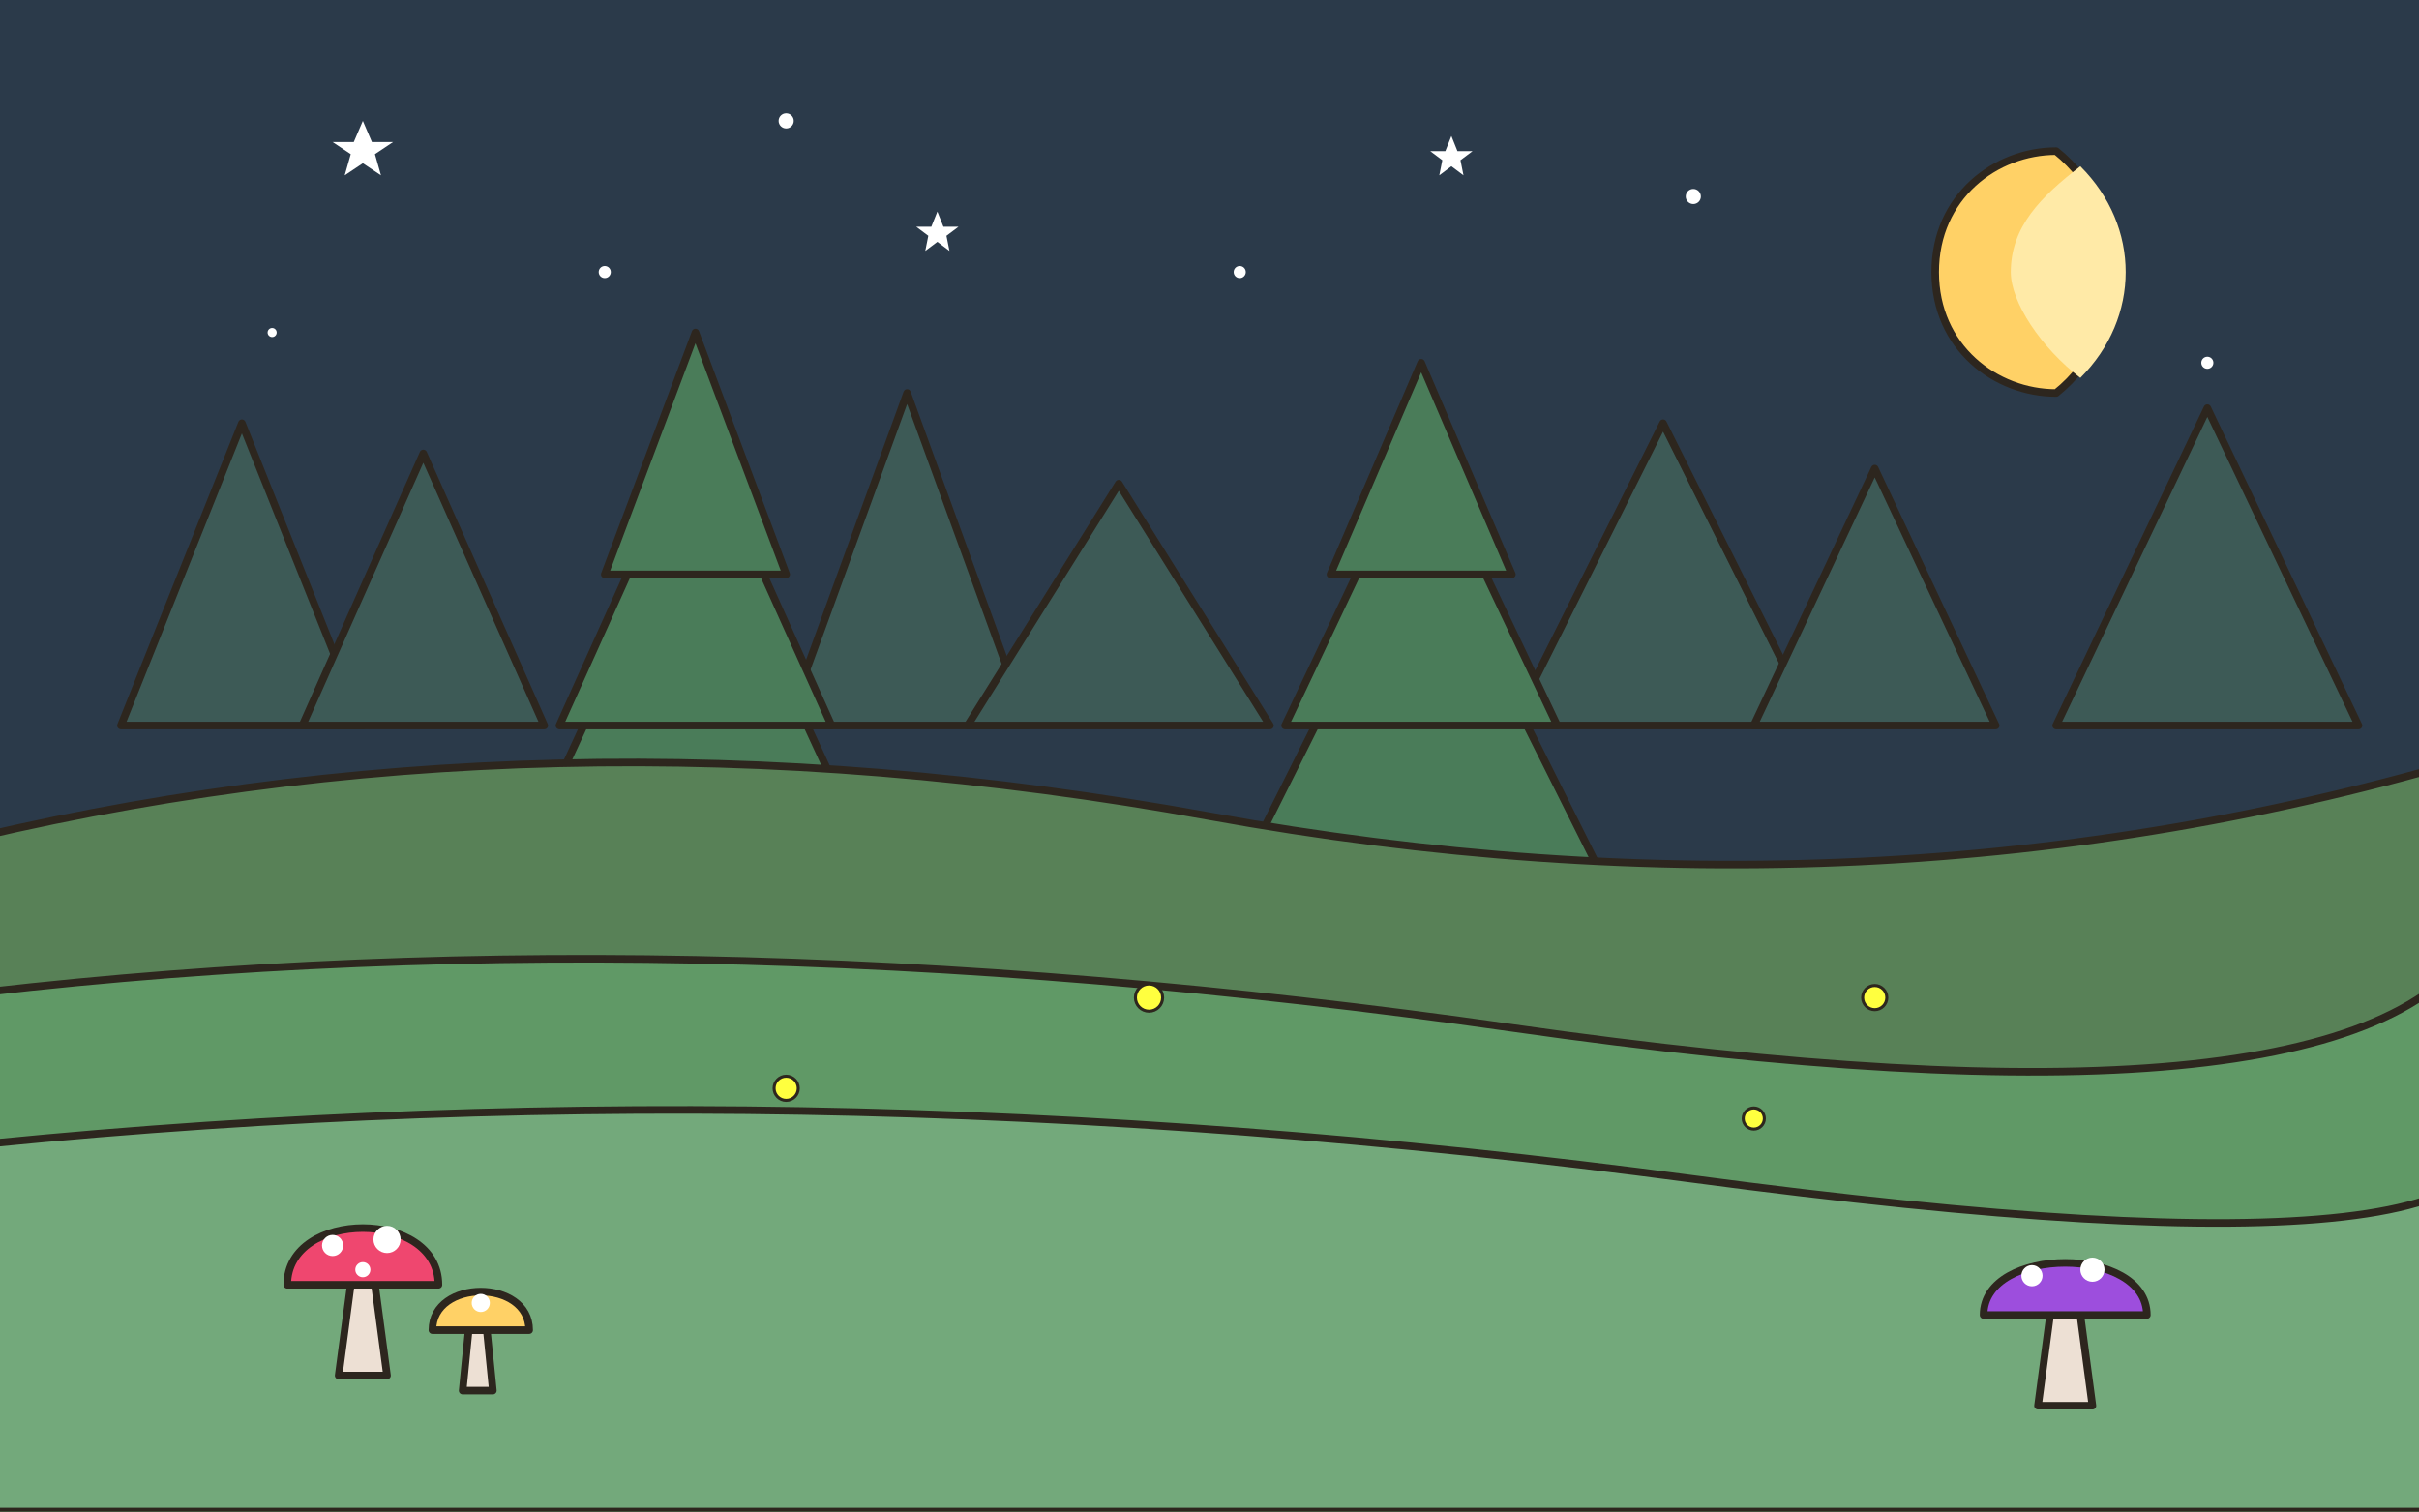
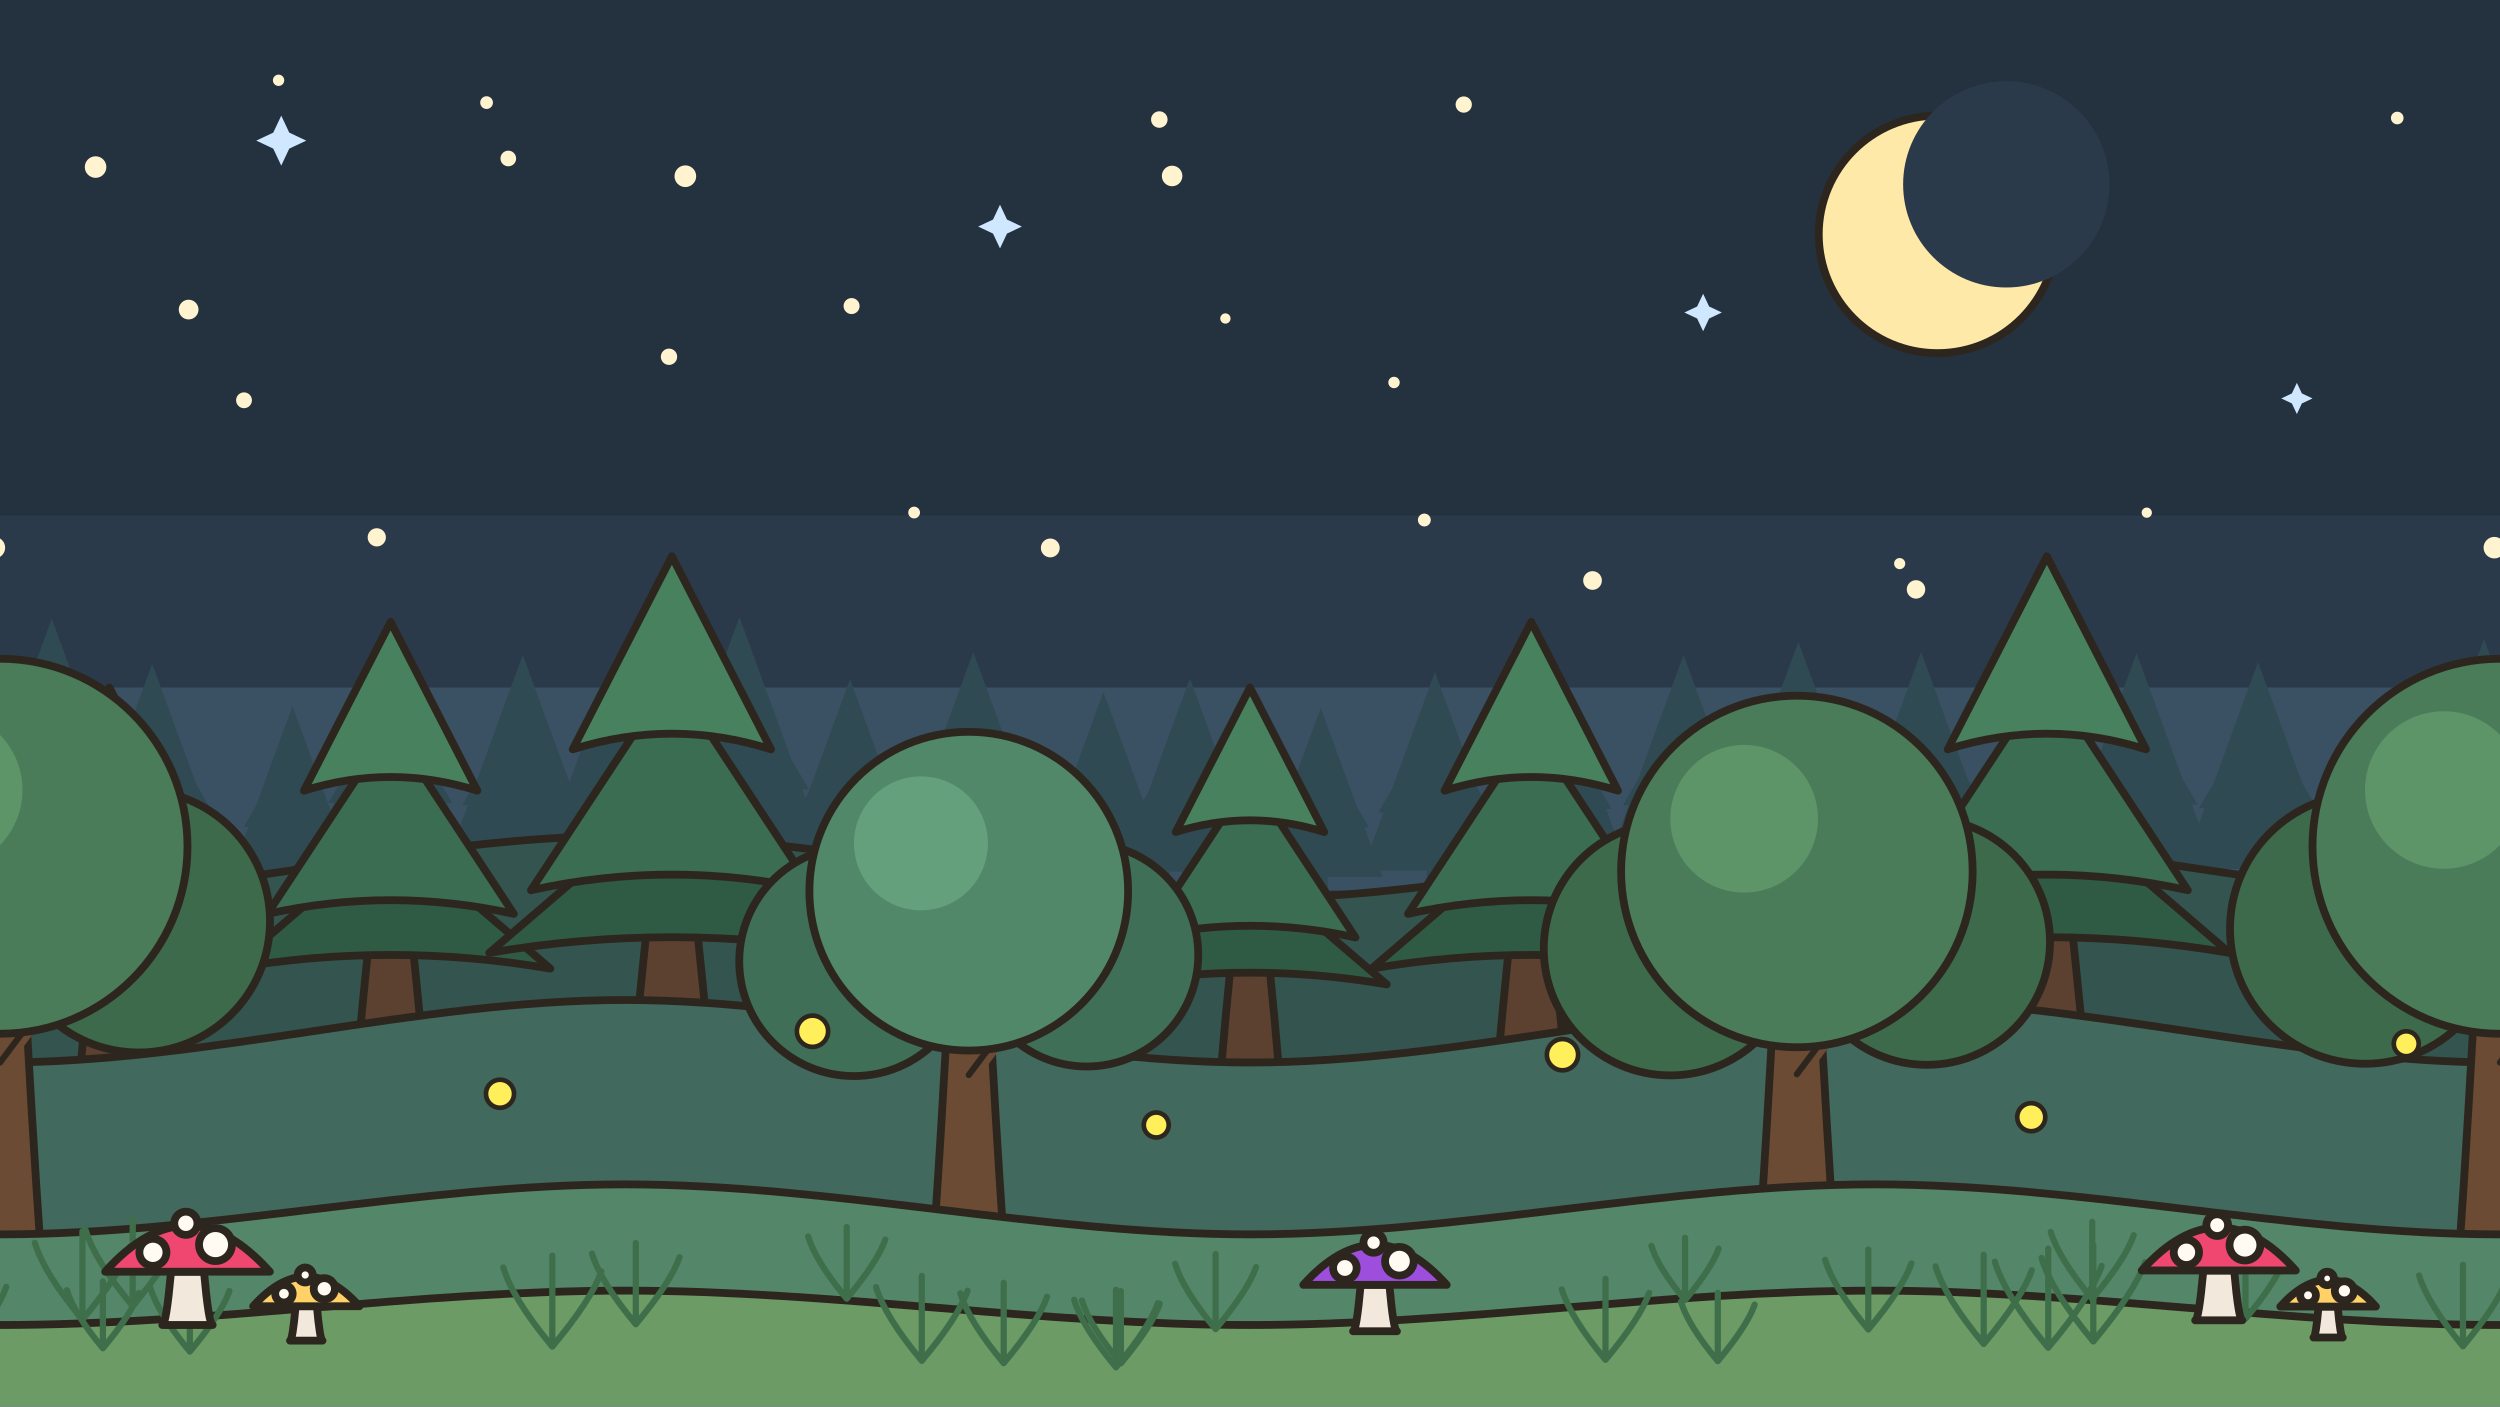
- <svg xmlns="http://www.w3.org/2000/svg" viewBox="0 0 800 500" preserveAspectRatio="xMidYMid slice" data-asset-id="bg_forest">
-   <g id="background" stroke="#2d261e" stroke-width="2.5" stroke-linecap="round" stroke-linejoin="round">
-     <rect width="800" height="340" fill="#2b3a4a" stroke="none" />
-     <g transform="translate(640, 50)">
-       <path d="M40 0 C65 20 65 60 40 80 C20 80 0 65 0 40 C0 15 20 0 40 0 Z" fill="#ffd166" />
-       <path d="M48 5 C68 25 68 55 48 75 C35 65 25 50 25 40 C25 25 35 15 48 5 Z" fill="#ffeaa7" stroke="none" />
-     </g>
-     <g fill="#ffffff" stroke="none">
-       <polygon points="120,40 123,47 130,47 124,51 126,58 120,54 114,58 116,51 110,47 117,47" />
-       <polygon points="310,70 312,75 317,75 313,78 314,83 310,80 306,83 307,78 303,75 308,75" />
-       <polygon points="480,45 482,50 487,50 483,53 484,58 480,55 476,58 477,53 473,50 478,50" />
-       <circle cx="200" cy="90" r="2" />
-       <circle cx="260" cy="40" r="2.5" />
-       <circle cx="410" cy="90" r="2" />
-       <circle cx="560" cy="65" r="2.5" />
-       <circle cx="730" cy="120" r="2" />
-       <circle cx="90" cy="110" r="1.5" />
-     </g>
-     <g fill="#3d5a56">
-       <polygon points="40,240 80,140 120,240" />
-       <polygon points="100,240 140,150 180,240" />
-       <polygon points="260,240 300,130 340,240" />
-       <polygon points="320,240 370,160 420,240" />
-       <polygon points="500,240 550,140 600,240" />
-       <polygon points="580,240 620,155 660,240" />
-       <polygon points="680,240 730,135 780,240" />
-     </g>
-     <g fill="#4a7c59">
-       <polygon points="170,290 230,160 290,290" />
-       <polygon points="185,240 230,140 275,240" />
-       <polygon points="200,190 230,110 260,190" />
-       <polygon points="410,290 470,170 530,290" />
-       <polygon points="425,240 470,145 515,240" />
-       <polygon points="440,190 470,120 500,190" />
-     </g>
-     <path d="M-20 280 Q180 230 400 270 T820 250 L820 500 L-20 500 Z" fill="#588157" />
-     <path d="M-20 330 Q220 300 500 340 T820 310 L820 500 L-20 500 Z" fill="#609966" />
-     <path d="M-20 380 Q260 350 560 390 T820 360 L820 500 L-20 500 Z" fill="#73a97b" />
-     <g transform="translate(100, 390)">
-       <path d="M16 35 L12 65 L28 65 L24 35 Z" fill="#ede0d4" />
-       <path d="M-5 35 C-5 10 45 10 45 35 Z" fill="#ef476f" />
-       <circle cx="10" cy="22" r="3.5" fill="#ffffff" stroke="none" />
-       <circle cx="28" cy="20" r="4.5" fill="#ffffff" stroke="none" />
-       <circle cx="20" cy="30" r="2.5" fill="#ffffff" stroke="none" />
-     </g>
-     <g transform="translate(145, 415)">
-       <path d="M10 25 L8 45 L18 45 L16 25 Z" fill="#ede0d4" />
-       <path d="M-2 25 C-2 8 30 8 30 25 Z" fill="#ffd166" />
-       <circle cx="14" cy="16" r="3" fill="#ffffff" stroke="none" />
-     </g>
-     <g transform="translate(660, 400)">
-       <path d="M18 35 L14 65 L32 65 L28 35 Z" fill="#ede0d4" />
-       <path d="M-4 35 C-4 12 50 12 50 35 Z" fill="#9d4edd" />
-       <circle cx="12" cy="22" r="3.5" fill="#ffffff" stroke="none" />
-       <circle cx="32" cy="20" r="4" fill="#ffffff" stroke="none" />
-     </g>
-     <circle cx="260" cy="360" r="4" fill="#ffff3f" stroke="#2d261e" stroke-width="1" />
-     <circle cx="380" cy="330" r="4.5" fill="#ffff3f" stroke="#2d261e" stroke-width="1" />
-     <circle cx="580" cy="370" r="3.5" fill="#ffff3f" stroke="#2d261e" stroke-width="1" />
-     <circle cx="620" cy="330" r="4" fill="#ffff3f" stroke="#2d261e" stroke-width="1" />
+ <svg xmlns="http://www.w3.org/2000/svg" viewBox="0 0 1600 900" preserveAspectRatio="xMidYMid slice" data-asset-id="bg_forest">
+   <g id="background" stroke="#2d261e" stroke-width="5" stroke-linecap="round" stroke-linejoin="round">
+     <rect x="0" y="0" width="1600" height="900" fill="#24313f" stroke="none" />
+     <rect x="0" y="330" width="1600" height="140" fill="#2b3a4a" stroke="none" />
+     <rect x="0" y="440" width="1600" height="130" fill="#3a5063" stroke="none" />
+     <circle cx="1240" cy="150" r="76" fill="#ffe9a8" stroke="#2d261e" stroke-width="5" />
+     <circle cx="1284" cy="118" r="66" fill="#2b3a4a" stroke="none" />
+     <g stroke="none">
+       <circle cx="585.04" cy="328.03" r="3.77" fill="#fff4cf" />
+       <circle cx="892.17" cy="244.79" r="3.66" fill="#fff4cf" />
+       <circle cx="1019.22" cy="371.53" r="5.99" fill="#fff4cf" />
+       <circle cx="178.29" cy="51.39" r="3.63" fill="#fff4cf" />
+       <circle cx="545.01" cy="195.88" r="5.13" fill="#fff4cf" />
+       <circle cx="784.26" cy="203.84" r="3.29" fill="#fff4cf" />
+       <circle cx="120.72" cy="198.13" r="6.32" fill="#fff4cf" />
+       <circle cx="1226.25" cy="377.22" r="5.91" fill="#fff4cf" />
+       <circle cx="1215.79" cy="360.71" r="3.57" fill="#fff4cf" />
+       <circle cx="1373.93" cy="328.11" r="3.28" fill="#fff4cf" />
+       <circle cx="1534.24" cy="75.53" r="4.04" fill="#fff4cf" />
+       <circle cx="61.17" cy="106.92" r="6.9" fill="#fff4cf" />
+       <circle cx="750.15" cy="112.62" r="6.58" fill="#fff4cf" />
+       <circle cx="936.79" cy="66.92" r="5.21" fill="#fff4cf" />
+       <circle cx="1596.39" cy="350.51" r="6.9" fill="#fff4cf" />
+       <circle cx="-3.61" cy="350.51" r="6.9" fill="#fff4cf" />
+       <circle cx="911.58" cy="332.81" r="4.12" fill="#fff4cf" />
+       <circle cx="241.14" cy="343.9" r="5.84" fill="#fff4cf" />
+       <circle cx="311.41" cy="65.67" r="4.08" fill="#fff4cf" />
+       <circle cx="438.62" cy="112.78" r="6.94" fill="#fff4cf" />
+       <circle cx="428.16" cy="228.33" r="5.23" fill="#fff4cf" />
+       <circle cx="156.17" cy="256.18" r="5.07" fill="#fff4cf" />
+       <circle cx="741.96" cy="76.51" r="5.29" fill="#fff4cf" />
+       <circle cx="325.31" cy="101.43" r="5.01" fill="#fff4cf" />
+       <circle cx="672.18" cy="350.68" r="6.03" fill="#fff4cf" />
+     </g>
+     <g stroke="none">
+       <path d="M180 74L185.12 84.88L196 90L185.12 95.12L180 106L174.88 95.12L164 90L174.88 84.88Z" fill="#cfe8ff" />
+       <path d="M640 131L644.48 140.52L654 145L644.48 149.48L640 159L635.52 149.48L626 145L635.52 140.52Z" fill="#cfe8ff" />
+       <path d="M1090 188L1093.84 196.16L1102 200L1093.84 203.84L1090 212L1086.16 203.84L1078 200L1086.16 196.16Z" fill="#cfe8ff" />
+       <path d="M1470 245L1473.2 251.8L1480 255L1473.2 258.2L1470 265L1466.8 258.2L1460 255L1466.8 251.8Z" fill="#cfe8ff" />
+     </g>
+     <g stroke="none">
+       <path d="M-45.66 585L-43.26 549.78L-33.65 549.78L-31.25 585Z" fill="#2f4a52" />
+       <path d="M-38.45 424.93L9.57 556.19L-86.47 556.19Z" fill="#2f4a52" />
+       <path d="M-38.45 453.74L-1 517.77L-75.91 517.77Z" fill="#2f4a52" />
+       <path d="M24.63 585L27.47 543.4L38.81 543.4L41.65 585Z" fill="#2f4a52" />
+       <path d="M33.14 395.91L89.87 550.96L-23.59 550.96Z" fill="#2f4a52" />
+       <path d="M33.14 429.95L77.39 505.58L-11.11 505.58Z" fill="#2f4a52" />
+       <path d="M90.19 585L92.59 549.78L102.2 549.78L104.6 585Z" fill="#2f4a52" />
+       <path d="M97.4 424.91L145.42 556.18L49.37 556.18Z" fill="#2f4a52" />
+       <path d="M97.4 453.73L134.86 517.76L59.94 517.76Z" fill="#2f4a52" />
+       <path d="M181.19 585L183.18 555.73L191.16 555.73L193.16 585Z" fill="#2f4a52" />
+       <path d="M187.17 451.96L227.08 561.05L147.26 561.05Z" fill="#2f4a52" />
+       <path d="M187.17 475.91L218.3 529.12L156.04 529.12Z" fill="#2f4a52" />
+       <path d="M242.15 585L244.69 547.74L254.85 547.74L257.39 585Z" fill="#2f4a52" />
+       <path d="M249.77 415.66L300.57 554.52L198.97 554.52Z" fill="#2f4a52" />
+       <path d="M249.77 446.14L289.4 513.88L210.14 513.88Z" fill="#2f4a52" />
+       <path d="M327.11 585L329.6 548.51L339.55 548.51L342.04 585Z" fill="#2f4a52" />
+       <path d="M334.57 419.13L384.33 555.14L284.81 555.14Z" fill="#2f4a52" />
+       <path d="M334.57 448.98L373.39 515.33L295.76 515.33Z" fill="#2f4a52" />
+       <path d="M384.94 585L387.34 549.8L396.94 549.8L399.34 585Z" fill="#2f4a52" />
+       <path d="M392.14 424.99L440.14 556.2L344.13 556.2Z" fill="#2f4a52" />
+       <path d="M392.14 453.79L429.58 517.79L354.69 517.79Z" fill="#2f4a52" />
+       <path d="M464.68 585L467.53 543.21L478.93 543.21L481.78 585Z" fill="#2f4a52" />
+       <path d="M473.23 395.02L530.23 550.8L416.24 550.8Z" fill="#2f4a52" />
+       <path d="M473.23 429.22L517.69 505.21L428.78 505.21Z" fill="#2f4a52" />
+       <path d="M537.24 585L539.49 551.94L548.51 551.94L550.76 585Z" fill="#2f4a52" />
+       <path d="M544 434.74L589.08 557.95L498.92 557.95Z" fill="#2f4a52" />
+       <path d="M544 461.79L579.16 521.89L508.84 521.89Z" fill="#2f4a52" />
+       <path d="M615.34 585L617.86 548.13L627.91 548.13L630.43 585Z" fill="#2f4a52" />
+       <path d="M622.88 417.4L673.16 554.83L572.6 554.83Z" fill="#2f4a52" />
+       <path d="M622.88 447.57L662.1 514.61L583.67 514.61Z" fill="#2f4a52" />
+       <path d="M699.81 585L701.94 553.74L710.46 553.74L712.59 585Z" fill="#2f4a52" />
+       <path d="M706.2 442.93L748.82 559.43L663.58 559.43Z" fill="#2f4a52" />
+       <path d="M706.2 468.5L739.44 525.33L672.95 525.33Z" fill="#2f4a52" />
+       <path d="M754.73 585L757 551.83L766.04 551.83L768.3 585Z" fill="#2f4a52" />
+       <path d="M761.52 434.22L806.75 557.86L716.29 557.86Z" fill="#2f4a52" />
+       <path d="M761.52 461.36L796.8 521.67L726.24 521.67Z" fill="#2f4a52" />
+       <path d="M839.31 585L841.29 555.97L849.21 555.97L851.19 585Z" fill="#2f4a52" />
+       <path d="M845.25 453.05L884.83 561.25L805.66 561.25Z" fill="#2f4a52" />
+       <path d="M845.25 476.8L876.12 529.58L814.37 529.58Z" fill="#2f4a52" />
+       <path d="M911.36 585L913.68 550.92L922.98 550.92L925.3 585Z" fill="#2f4a52" />
+       <path d="M918.33 430.09L964.8 557.12L871.86 557.12Z" fill="#2f4a52" />
+       <path d="M918.33 457.97L954.58 519.94L882.08 519.94Z" fill="#2f4a52" />
+       <path d="M986.62 585L989.03 549.7L998.65 549.7L1001.06 585Z" fill="#2f4a52" />
+       <path d="M993.84 424.56L1041.97 556.12L945.71 556.12Z" fill="#2f4a52" />
+       <path d="M993.84 453.44L1031.38 517.61L956.3 517.61Z" fill="#2f4a52" />
+       <path d="M1070.02 585L1072.51 548.52L1082.46 548.52L1084.95 585Z" fill="#2f4a52" />
+       <path d="M1077.49 419.17L1127.24 555.15L1027.74 555.15Z" fill="#2f4a52" />
+       <path d="M1077.49 449.02L1116.29 515.35L1038.68 515.35Z" fill="#2f4a52" />
+       <path d="M1143.11 585L1145.73 546.66L1156.18 546.66L1158.8 585Z" fill="#2f4a52" />
+       <path d="M1150.95 410.74L1203.23 553.63L1098.68 553.63Z" fill="#2f4a52" />
+       <path d="M1150.95 442.11L1191.73 511.81L1110.18 511.81Z" fill="#2f4a52" />
+       <path d="M1221.94 585L1224.46 548.09L1234.52 548.09L1237.04 585Z" fill="#2f4a52" />
+       <path d="M1229.49 417.25L1279.81 554.8L1179.16 554.8Z" fill="#2f4a52" />
+       <path d="M1229.49 447.44L1268.74 514.54L1190.24 514.54Z" fill="#2f4a52" />
+       <path d="M1290.18 585L1292 558.2L1299.31 558.2L1301.14 585Z" fill="#2f4a52" />
+       <path d="M1295.66 463.17L1332.21 563.07L1259.11 563.07Z" fill="#2f4a52" />
+       <path d="M1295.66 485.1L1324.17 533.83L1267.15 533.83Z" fill="#2f4a52" />
+       <path d="M1359.9 585L1362.4 548.29L1372.41 548.29L1374.92 585Z" fill="#2f4a52" />
+       <path d="M1367.41 418.14L1417.46 554.97L1317.35 554.97Z" fill="#2f4a52" />
+       <path d="M1367.41 448.18L1406.45 514.92L1328.36 514.92Z" fill="#2f4a52" />
+       <path d="M1437.85 585L1440.27 549.54L1449.94 549.54L1452.36 585Z" fill="#2f4a52" />
+       <path d="M1445.1 423.8L1493.46 555.98L1396.75 555.98Z" fill="#2f4a52" />
+       <path d="M1445.1 452.82L1482.82 517.3L1407.38 517.3Z" fill="#2f4a52" />
+       <path d="M1511.79 585L1513.79 555.74L1521.77 555.74L1523.76 585Z" fill="#2f4a52" />
+       <path d="M1517.78 452L1557.68 561.06L1477.88 561.06Z" fill="#2f4a52" />
+       <path d="M1517.78 475.94L1548.9 529.14L1486.65 529.14Z" fill="#2f4a52" />
+       <path d="M1581.84 585L1584.49 546.27L1595.05 546.27L1597.69 585Z" fill="#2f4a52" />
+       <path d="M1589.77 408.95L1642.58 553.31L1536.95 553.31Z" fill="#2f4a52" />
+       <path d="M1589.77 440.64L1630.96 511.06L1548.57 511.06Z" fill="#2f4a52" />
+     </g>
+     <path d="M0 575C133.33 575 266.67 535 400 535C533.33 535 666.67 575 800 575C933.33 575 1066.67 535 1200 535C1333.33 535 1466.67 575 1600 575L1600 900L0 900Z" fill="#33544f" stroke="none" />
+     <path d="M0 575C133.33 575 266.67 535 400 535C533.33 535 666.67 575 800 575C933.33 575 1066.67 535 1200 535C1333.33 535 1466.67 575 1600 575" fill="none" stroke="#2d261e" stroke-width="5" stroke-linecap="butt" />
+     <path d="M51 690Q53.8 655.8 58 614L82 614Q86.2 655.8 89 690Z" fill="#5c4130" stroke="#2d261e" stroke-width="5" stroke-linejoin="round" />
+     <path d="M70 555L157.5 630Q70 615 -17.5 630Z" fill="#2f5b45" stroke="#2d261e" stroke-width="5" stroke-linejoin="round" />
+     <path d="M70 497.5L137.5 600Q70 585 2.5 600Z" fill="#3a6d51" stroke="#2d261e" stroke-width="5" stroke-linejoin="round" />
+     <path d="M70 440L117.5 532.5Q70 517.5 22.5 532.5Z" fill="#48815d" stroke="#2d261e" stroke-width="5" stroke-linejoin="round" />
+     <path d="M1651 690Q1653.8 655.8 1658 614L1682 614Q1686.2 655.8 1689 690Z" fill="#5c4130" stroke="#2d261e" stroke-width="5" stroke-linejoin="round" />
+     <path d="M1670 555L1757.5 630Q1670 615 1582.5 630Z" fill="#2f5b45" stroke="#2d261e" stroke-width="5" stroke-linejoin="round" />
+     <path d="M1670 497.5L1737.5 600Q1670 585 1602.5 600Z" fill="#3a6d51" stroke="#2d261e" stroke-width="5" stroke-linejoin="round" />
+     <path d="M1670 440L1717.5 532.5Q1670 517.5 1622.5 532.5Z" fill="#48815d" stroke="#2d261e" stroke-width="5" stroke-linejoin="round" />
+     <path d="M227.81 690Q231.08 651.26 235.98 603.92L264.02 603.92Q268.92 651.26 272.19 690Z" fill="#5c4130" stroke="#2d261e" stroke-width="5" stroke-linejoin="round" />
+     <path d="M250 532.32L352.2 619.92Q250 602.4 147.8 619.92Z" fill="#2f5b45" stroke="#2d261e" stroke-width="5" stroke-linejoin="round" />
+     <path d="M250 465.16L328.84 584.88Q250 567.36 171.16 584.88Z" fill="#3a6d51" stroke="#2d261e" stroke-width="5" stroke-linejoin="round" />
+     <path d="M250 398L305.48 506.04Q250 488.52 194.52 506.04Z" fill="#48815d" stroke="#2d261e" stroke-width="5" stroke-linejoin="round" />
+     <path d="M404.62 690Q408.36 646.73 413.97 593.84L446.03 593.84Q451.64 646.73 455.38 690Z" fill="#5c4130" stroke="#2d261e" stroke-width="5" stroke-linejoin="round" />
+     <path d="M430 509.64L546.9 609.84Q430 589.8 313.1 609.84Z" fill="#2f5b45" stroke="#2d261e" stroke-width="5" stroke-linejoin="round" />
+     <path d="M430 432.82L520.18 569.76Q430 549.72 339.82 569.76Z" fill="#3a6d51" stroke="#2d261e" stroke-width="5" stroke-linejoin="round" />
+     <path d="M430 356L493.46 479.58Q430 459.54 366.54 479.58Z" fill="#48815d" stroke="#2d261e" stroke-width="5" stroke-linejoin="round" />
+     <path d="M781 690Q783.8 655.8 788 614L812 614Q816.2 655.8 819 690Z" fill="#5c4130" stroke="#2d261e" stroke-width="5" stroke-linejoin="round" />
+     <path d="M800 555L887.5 630Q800 615 712.5 630Z" fill="#2f5b45" stroke="#2d261e" stroke-width="5" stroke-linejoin="round" />
+     <path d="M800 497.5L867.5 600Q800 585 732.5 600Z" fill="#3a6d51" stroke="#2d261e" stroke-width="5" stroke-linejoin="round" />
+     <path d="M800 440L847.5 532.5Q800 517.5 752.5 532.5Z" fill="#48815d" stroke="#2d261e" stroke-width="5" stroke-linejoin="round" />
+     <path d="M957.81 690Q961.08 651.26 965.98 603.92L994.02 603.92Q998.92 651.26 1002.19 690Z" fill="#5c4130" stroke="#2d261e" stroke-width="5" stroke-linejoin="round" />
+     <path d="M980 532.32L1082.2 619.92Q980 602.4 877.8 619.92Z" fill="#2f5b45" stroke="#2d261e" stroke-width="5" stroke-linejoin="round" />
+     <path d="M980 465.16L1058.84 584.88Q980 567.36 901.16 584.88Z" fill="#3a6d51" stroke="#2d261e" stroke-width="5" stroke-linejoin="round" />
+     <path d="M980 398L1035.48 506.04Q980 488.52 924.52 506.04Z" fill="#48815d" stroke="#2d261e" stroke-width="5" stroke-linejoin="round" />
+     <path d="M1284.62 690Q1288.36 646.73 1293.97 593.84L1326.03 593.84Q1331.64 646.73 1335.38 690Z" fill="#5c4130" stroke="#2d261e" stroke-width="5" stroke-linejoin="round" />
+     <path d="M1310 509.64L1426.9 609.84Q1310 589.8 1193.1 609.84Z" fill="#2f5b45" stroke="#2d261e" stroke-width="5" stroke-linejoin="round" />
+     <path d="M1310 432.82L1400.18 569.76Q1310 549.72 1219.82 569.76Z" fill="#3a6d51" stroke="#2d261e" stroke-width="5" stroke-linejoin="round" />
+     <path d="M1310 356L1373.46 479.58Q1310 459.54 1246.54 479.58Z" fill="#48815d" stroke="#2d261e" stroke-width="5" stroke-linejoin="round" />
+     <path d="M1581 690Q1583.8 655.8 1588 614L1612 614Q1616.2 655.8 1619 690Z" fill="#5c4130" stroke="#2d261e" stroke-width="5" stroke-linejoin="round" />
+     <path d="M1600 555L1687.5 630Q1600 615 1512.5 630Z" fill="#2f5b45" stroke="#2d261e" stroke-width="5" stroke-linejoin="round" />
+     <path d="M1600 497.5L1667.5 600Q1600 585 1532.5 600Z" fill="#3a6d51" stroke="#2d261e" stroke-width="5" stroke-linejoin="round" />
+     <path d="M1600 440L1647.5 532.5Q1600 517.5 1552.5 532.5Z" fill="#48815d" stroke="#2d261e" stroke-width="5" stroke-linejoin="round" />
+     <path d="M-19 690Q-16.2 655.8 -12 614L12 614Q16.2 655.8 19 690Z" fill="#5c4130" stroke="#2d261e" stroke-width="5" stroke-linejoin="round" />
+     <path d="M0 555L87.5 630Q0 615 -87.5 630Z" fill="#2f5b45" stroke="#2d261e" stroke-width="5" stroke-linejoin="round" />
+     <path d="M0 497.5L67.5 600Q0 585 -67.5 600Z" fill="#3a6d51" stroke="#2d261e" stroke-width="5" stroke-linejoin="round" />
+     <path d="M0 440L47.5 532.5Q0 517.5 -47.5 532.5Z" fill="#48815d" stroke="#2d261e" stroke-width="5" stroke-linejoin="round" />
+     <path d="M0 680C133.33 680 266.67 640 400 640C533.33 640 666.67 680 800 680C933.33 680 1066.67 640 1200 640C1333.33 640 1466.67 680 1600 680L1600 900L0 900Z" fill="#41695d" stroke="none" />
+     <path d="M0 680C133.33 680 266.67 640 400 640C533.33 640 666.67 680 800 680C933.33 680 1066.67 640 1200 640C1333.33 640 1466.67 680 1600 680" fill="none" stroke="#2d261e" stroke-width="5" stroke-linecap="butt" />
+     <path d="M-26 800Q-20.25 717.2 -15 616L15 616Q20.25 717.2 26 800Z" fill="#6b4b34" stroke="#2d261e" stroke-width="5" stroke-linejoin="round" />
+     <path d="M0 656L-64 588M0 680L60 600" fill="none" stroke="#6b4b34" stroke-width="12" stroke-linecap="round" />
+     <path d="M0 656L-64 588M0 680L60 600" fill="none" stroke="#2d261e" stroke-width="4" stroke-linecap="round" />
+     <circle cx="-86.4" cy="594.4" r="86.4" fill="#3c6a4b" stroke="#2d261e" stroke-width="5" />
+     <circle cx="88.8" cy="589.6" r="84" fill="#3c6a4b" stroke="#2d261e" stroke-width="5" />
+     <circle cx="0" cy="541.6" r="120" fill="#4a7c59" stroke="#2d261e" stroke-width="5" />
+     <circle cx="-36" cy="505.6" r="50.4" fill="#5d9468" stroke="none" />
+     <path d="M1574 800Q1579.75 717.2 1585 616L1615 616Q1620.25 717.2 1626 800Z" fill="#6b4b34" stroke="#2d261e" stroke-width="5" stroke-linejoin="round" />
+     <path d="M1600 656L1536 588M1600 680L1660 600" fill="none" stroke="#6b4b34" stroke-width="12" stroke-linecap="round" />
+     <path d="M1600 656L1536 588M1600 680L1660 600" fill="none" stroke="#2d261e" stroke-width="4" stroke-linecap="round" />
+     <circle cx="1513.6" cy="594.4" r="86.4" fill="#3c6a4b" stroke="#2d261e" stroke-width="5" />
+     <circle cx="1688.8" cy="589.6" r="84" fill="#3c6a4b" stroke="#2d261e" stroke-width="5" />
+     <circle cx="1600" cy="541.6" r="120" fill="#4a7c59" stroke="#2d261e" stroke-width="5" />
+     <circle cx="1564" cy="505.6" r="50.4" fill="#5d9468" stroke="none" />
+     <path d="M597.9 790Q602.79 719.62 607.25 633.6L632.75 633.6Q637.21 719.62 642.1 790Z" fill="#6b4b34" stroke="#2d261e" stroke-width="5" stroke-linejoin="round" />
+     <path d="M620 667.6L565.6 609.8M620 688L671 620" fill="none" stroke="#6b4b34" stroke-width="12" stroke-linecap="round" />
+     <path d="M620 667.6L565.6 609.8M620 688L671 620" fill="none" stroke="#2d261e" stroke-width="4" stroke-linecap="round" />
+     <circle cx="546.56" cy="615.24" r="73.44" fill="#3f6f57" stroke="#2d261e" stroke-width="5" />
+     <circle cx="695.48" cy="611.16" r="71.4" fill="#3f6f57" stroke="#2d261e" stroke-width="5" />
+     <circle cx="620" cy="570.36" r="102" fill="#52886a" stroke="#2d261e" stroke-width="5" />
+     <circle cx="589.4" cy="539.76" r="42.84" fill="#65a07d" stroke="none" />
+     <path d="M1125.63 800Q1131.02 722.38 1135.94 627.5L1164.06 627.5Q1168.98 722.38 1174.38 800Z" fill="#6b4b34" stroke="#2d261e" stroke-width="5" stroke-linejoin="round" />
+     <path d="M1150 665L1090 601.25M1150 687.5L1206.25 612.5" fill="none" stroke="#6b4b34" stroke-width="12" stroke-linecap="round" />
+     <path d="M1150 665L1090 601.25M1150 687.5L1206.25 612.5" fill="none" stroke="#2d261e" stroke-width="4" stroke-linecap="round" />
+     <circle cx="1069" cy="607.25" r="81" fill="#3c6a4b" stroke="#2d261e" stroke-width="5" />
+     <circle cx="1233.25" cy="602.75" r="78.75" fill="#3c6a4b" stroke="#2d261e" stroke-width="5" />
+     <circle cx="1150" cy="557.75" r="112.5" fill="#4a7c59" stroke="#2d261e" stroke-width="5" />
+     <circle cx="1116.25" cy="524" r="47.25" fill="#5d9468" stroke="none" />
+     <path d="M0 790C133.33 790 266.67 758 400 758C533.33 758 666.67 790 800 790C933.33 790 1066.67 758 1200 758C1333.33 758 1466.67 790 1600 790L1600 900L0 900Z" fill="#54866a" stroke="none" />
+     <path d="M0 790C133.33 790 266.67 758 400 758C533.33 758 666.67 790 800 790C933.33 790 1066.67 758 1200 758C1333.33 758 1466.67 790 1600 790" fill="none" stroke="#2d261e" stroke-width="5" stroke-linecap="butt" />
+     <path d="M0 848C133.33 848 266.67 826 400 826C533.33 826 666.67 848 800 848C933.33 848 1066.67 826 1200 826C1333.33 826 1466.67 848 1600 848L1600 900L0 900Z" fill="#6d9b65" stroke="none" />
+     <path d="M0 848C133.33 848 266.67 826 400 826C533.33 826 666.67 848 800 848C933.33 848 1066.67 826 1200 826C1333.33 826 1466.67 848 1600 848" fill="none" stroke="#2d261e" stroke-width="5" stroke-linecap="butt" />
+     <g>
+       <path d="M1195.7 850.87Q1173.43 824.15 1168.09 806.34M1195.7 850.87L1195.7 799.66M1195.7 850.87Q1217.96 824.15 1223.31 808.56" fill="none" stroke="#3f6f4a" stroke-width="4" stroke-linecap="round" />
+       <path d="M84.93 835.89Q60.62 806.72 54.79 787.28M84.93 835.89L84.93 779.99M84.93 835.89Q109.24 806.72 115.07 789.71" fill="none" stroke="#3f6f4a" stroke-width="4" stroke-linecap="round" />
+       <path d="M65.85 862.89Q47.25 840.57 42.79 825.69M65.85 862.89L65.85 820.11M65.85 862.89Q84.45 840.57 88.91 827.55" fill="none" stroke="#3f6f4a" stroke-width="4" stroke-linecap="round" />
+       <path d="M1339.71 858.52Q1312.99 826.45 1306.58 805.08M1339.71 858.52L1339.71 797.06M1339.71 858.52Q1366.44 826.45 1372.85 807.75" fill="none" stroke="#3f6f4a" stroke-width="4" stroke-linecap="round" />
+       <path d="M642.37 872.42Q620.01 845.59 614.64 827.7M642.37 872.42L642.37 820.99M642.37 872.42Q664.73 845.59 670.1 829.93" fill="none" stroke="#3f6f4a" stroke-width="4" stroke-linecap="round" />
+       <path d="M1078.43 832.05Q1061.08 811.24 1056.92 797.36M1078.43 832.05L1078.43 792.16M1078.43 832.05Q1095.77 811.24 1099.93 799.1" fill="none" stroke="#3f6f4a" stroke-width="4" stroke-linecap="round" />
+       <path d="M1027.52 870.27Q1004.98 843.23 999.57 825.2M1027.52 870.27L1027.52 818.44M1027.52 870.27Q1050.05 843.23 1055.46 827.45" fill="none" stroke="#3f6f4a" stroke-width="4" stroke-linecap="round" />
+       <path d="M1576.3 861.61Q1553.64 834.41 1548.2 816.28M1576.3 861.61L1576.3 809.48M1576.3 861.61Q1598.97 834.41 1604.41 818.54" fill="none" stroke="#3f6f4a" stroke-width="4" stroke-linecap="round" />
+       <path d="M-23.7 866.02Q-46.03 839.22 -51.39 821.36M-23.7 866.02L-23.7 814.66M-23.7 866.02Q-1.37 839.22 3.99 823.59" fill="none" stroke="#3f6f4a" stroke-width="4" stroke-linecap="round" />
+       <path d="M717.35 872.52Q697.26 848.42 692.44 832.36M717.35 872.52L717.35 826.33M717.35 872.52Q737.43 848.42 742.25 834.36" fill="none" stroke="#3f6f4a" stroke-width="4" stroke-linecap="round" />
+       <path d="M541.9 831.14Q521.99 807.25 517.21 791.32M541.9 831.14L541.9 785.34M541.9 831.14Q561.82 807.25 566.6 793.31" fill="none" stroke="#3f6f4a" stroke-width="4" stroke-linecap="round" />
+       <path d="M406.91 847.5Q384.31 820.39 378.89 802.31M406.91 847.5L406.91 795.53M406.91 847.5Q429.5 820.39 434.92 804.57" fill="none" stroke="#3f6f4a" stroke-width="4" stroke-linecap="round" />
+       <path d="M353.48 861.82Q328.17 831.45 322.1 811.21M353.48 861.82L353.48 803.61M353.48 861.82Q378.79 831.45 384.87 813.74" fill="none" stroke="#3f6f4a" stroke-width="4" stroke-linecap="round" />
+       <path d="M589.94 870.92Q566.32 842.58 560.65 823.69M589.94 870.92L589.94 816.6M589.94 870.92Q613.56 842.58 619.22 826.05" fill="none" stroke="#3f6f4a" stroke-width="4" stroke-linecap="round" />
+       <path d="M1269.56 860.13Q1244.72 830.33 1238.76 810.46M1269.56 860.13L1269.56 803.01M1269.56 860.13Q1294.4 830.33 1300.36 812.95" fill="none" stroke="#3f6f4a" stroke-width="4" stroke-linecap="round" />
+       <path d="M52.77 844.53Q28.18 815.02 22.27 795.35M52.77 844.53L52.77 787.97M52.77 844.53Q77.35 815.02 83.26 797.81" fill="none" stroke="#3f6f4a" stroke-width="4" stroke-linecap="round" />
+       <path d="M1339.02 831.24Q1317.61 805.54 1312.47 788.42M1339.02 831.24L1339.02 781.99M1339.02 831.24Q1360.43 805.54 1365.57 790.56" fill="none" stroke="#3f6f4a" stroke-width="4" stroke-linecap="round" />
+       <path d="M121.5 865Q101.09 840.5 96.19 824.17M121.5 865L121.5 818.05M121.5 865Q141.91 840.5 146.81 826.22" fill="none" stroke="#3f6f4a" stroke-width="4" stroke-linecap="round" />
+       <path d="M1437.09 844.05Q1417.17 820.15 1412.39 804.22M1437.09 844.05L1437.09 798.24M1437.09 844.05Q1457 820.15 1461.78 806.21" fill="none" stroke="#3f6f4a" stroke-width="4" stroke-linecap="round" />
+       <path d="M1310.86 862.55Q1283.3 829.49 1276.69 807.45M1310.86 862.55L1310.86 799.18M1310.86 862.55Q1338.41 829.49 1345.03 810.2" fill="none" stroke="#3f6f4a" stroke-width="4" stroke-linecap="round" />
+       <path d="M1099.39 871.1Q1080.38 848.29 1075.82 833.08M1099.39 871.1L1099.39 827.38M1099.39 871.1Q1118.4 848.29 1122.96 834.98" fill="none" stroke="#3f6f4a" stroke-width="4" stroke-linecap="round" />
+       <path d="M777.99 850.62Q757.1 825.55 752.08 808.83M777.99 850.62L777.99 802.57M777.99 850.62Q798.88 825.55 803.9 810.92" fill="none" stroke="#3f6f4a" stroke-width="4" stroke-linecap="round" />
+       <path d="M714.24 875.06Q692.64 849.15 687.46 831.88M714.24 875.06L714.24 825.4M714.24 875.06Q735.83 849.15 741.01 834.04" fill="none" stroke="#3f6f4a" stroke-width="4" stroke-linecap="round" />
+     </g>
+     <path d="M109.46 813.9Q106.36 848 103.88 848L136.12 848Q133.64 848 130.54 813.9Z" fill="#f2e8dc" stroke="#2d261e" stroke-width="5" stroke-linejoin="round" />
+     <path d="M67.3 813.9Q120 755 172.7 813.9Z" fill="#ef476f" stroke="#2d261e" stroke-width="5" stroke-linejoin="round" />
+     <circle cx="97.87" cy="801.5" r="8.68" fill="#fffaf2" />
+     <circle cx="137.92" cy="796.54" r="10.54" fill="#fffaf2" />
+     <circle cx="118.95" cy="782.9" r="7.44" fill="#fffaf2" />
+     <path d="M189.2 836Q187.2 858 185.6 858L206.4 858Q204.8 858 202.8 836Z" fill="#f2e8dc" stroke="#2d261e" stroke-width="5" stroke-linejoin="round" />
+     <path d="M162 836Q196 798 230 836Z" fill="#ffd166" stroke="#2d261e" stroke-width="5" stroke-linejoin="round" />
+     <circle cx="181.72" cy="828" r="5.6" fill="#fffaf2" />
+     <circle cx="207.56" cy="824.8" r="6.8" fill="#fffaf2" />
+     <circle cx="195.32" cy="816" r="4.8" fill="#fffaf2" />
+     <path d="M870.82 822.3Q868.12 852 865.96 852L894.04 852Q891.88 852 889.18 822.3Z" fill="#f2e8dc" stroke="#2d261e" stroke-width="5" stroke-linejoin="round" />
+     <path d="M834.1 822.3Q880 771 925.9 822.3Z" fill="#9d4edd" stroke="#2d261e" stroke-width="5" stroke-linejoin="round" />
+     <circle cx="860.72" cy="811.5" r="7.56" fill="#fffaf2" />
+     <circle cx="895.61" cy="807.18" r="9.18" fill="#fffaf2" />
+     <circle cx="879.08" cy="795.3" r="6.48" fill="#fffaf2" />
+     <path d="M1410.14 813.1Q1407.24 845 1404.92 845L1435.08 845Q1432.76 845 1429.86 813.1Z" fill="#f2e8dc" stroke="#2d261e" stroke-width="5" stroke-linejoin="round" />
+     <path d="M1370.7 813.1Q1420 758 1469.3 813.1Z" fill="#ef476f" stroke="#2d261e" stroke-width="5" stroke-linejoin="round" />
+     <circle cx="1399.29" cy="801.5" r="8.12" fill="#fffaf2" />
+     <circle cx="1436.76" cy="796.86" r="9.86" fill="#fffaf2" />
+     <circle cx="1419.01" cy="784.1" r="6.96" fill="#fffaf2" />
+     <path d="M1483.88 836.2Q1482.08 856 1480.64 856L1499.36 856Q1497.92 856 1496.12 836.2Z" fill="#f2e8dc" stroke="#2d261e" stroke-width="5" stroke-linejoin="round" />
+     <path d="M1459.4 836.2Q1490 802 1520.6 836.2Z" fill="#ffd166" stroke="#2d261e" stroke-width="5" stroke-linejoin="round" />
+     <circle cx="1477.15" cy="829" r="5.04" fill="#fffaf2" />
+     <circle cx="1500.4" cy="826.12" r="6.12" fill="#fffaf2" />
+     <circle cx="1489.39" cy="818.2" r="4.32" fill="#fffaf2" />
+     <circle cx="320" cy="700" r="9" fill="#ffef5a" stroke="#2d261e" stroke-width="3" />
+     <circle cx="520" cy="660" r="10" fill="#ffef5a" stroke="#2d261e" stroke-width="3" />
+     <circle cx="740" cy="720" r="8" fill="#ffef5a" stroke="#2d261e" stroke-width="3" />
+     <circle cx="1000" cy="675" r="10" fill="#ffef5a" stroke="#2d261e" stroke-width="3" />
+     <circle cx="1300" cy="715" r="9" fill="#ffef5a" stroke="#2d261e" stroke-width="3" />
+     <circle cx="1540" cy="668" r="8" fill="#ffef5a" stroke="#2d261e" stroke-width="3" />
  </g>
</svg>
